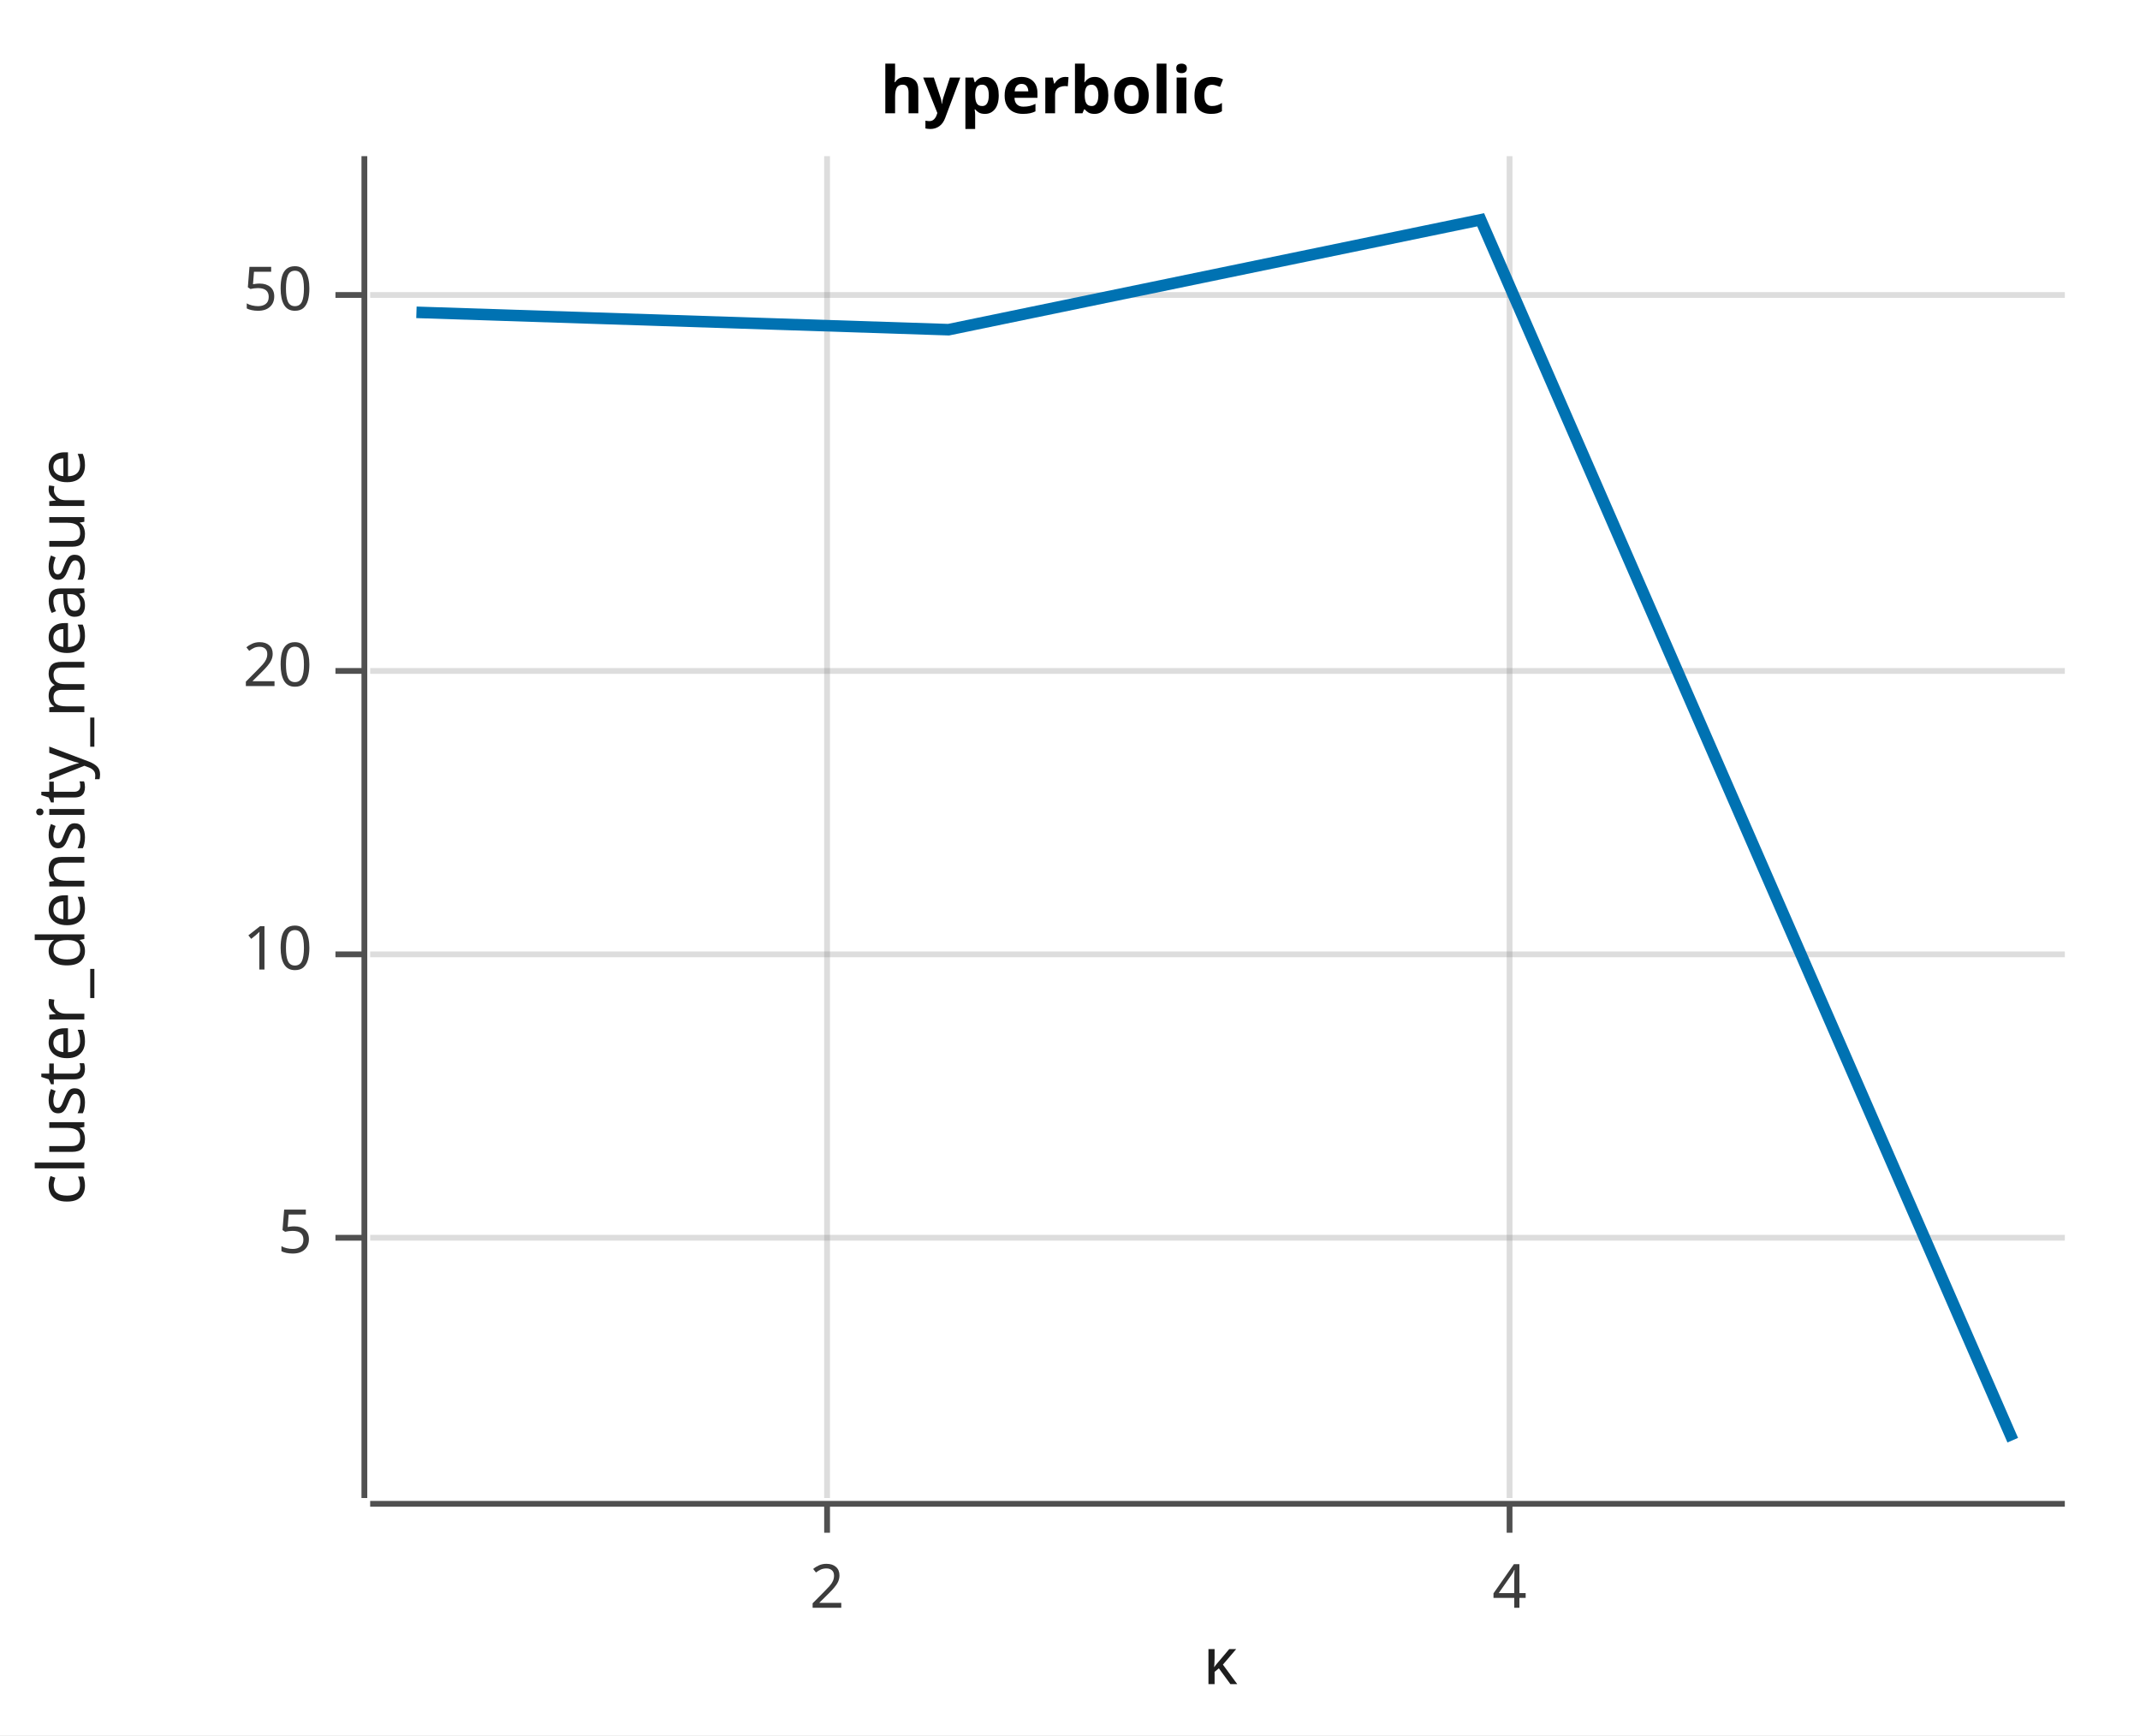
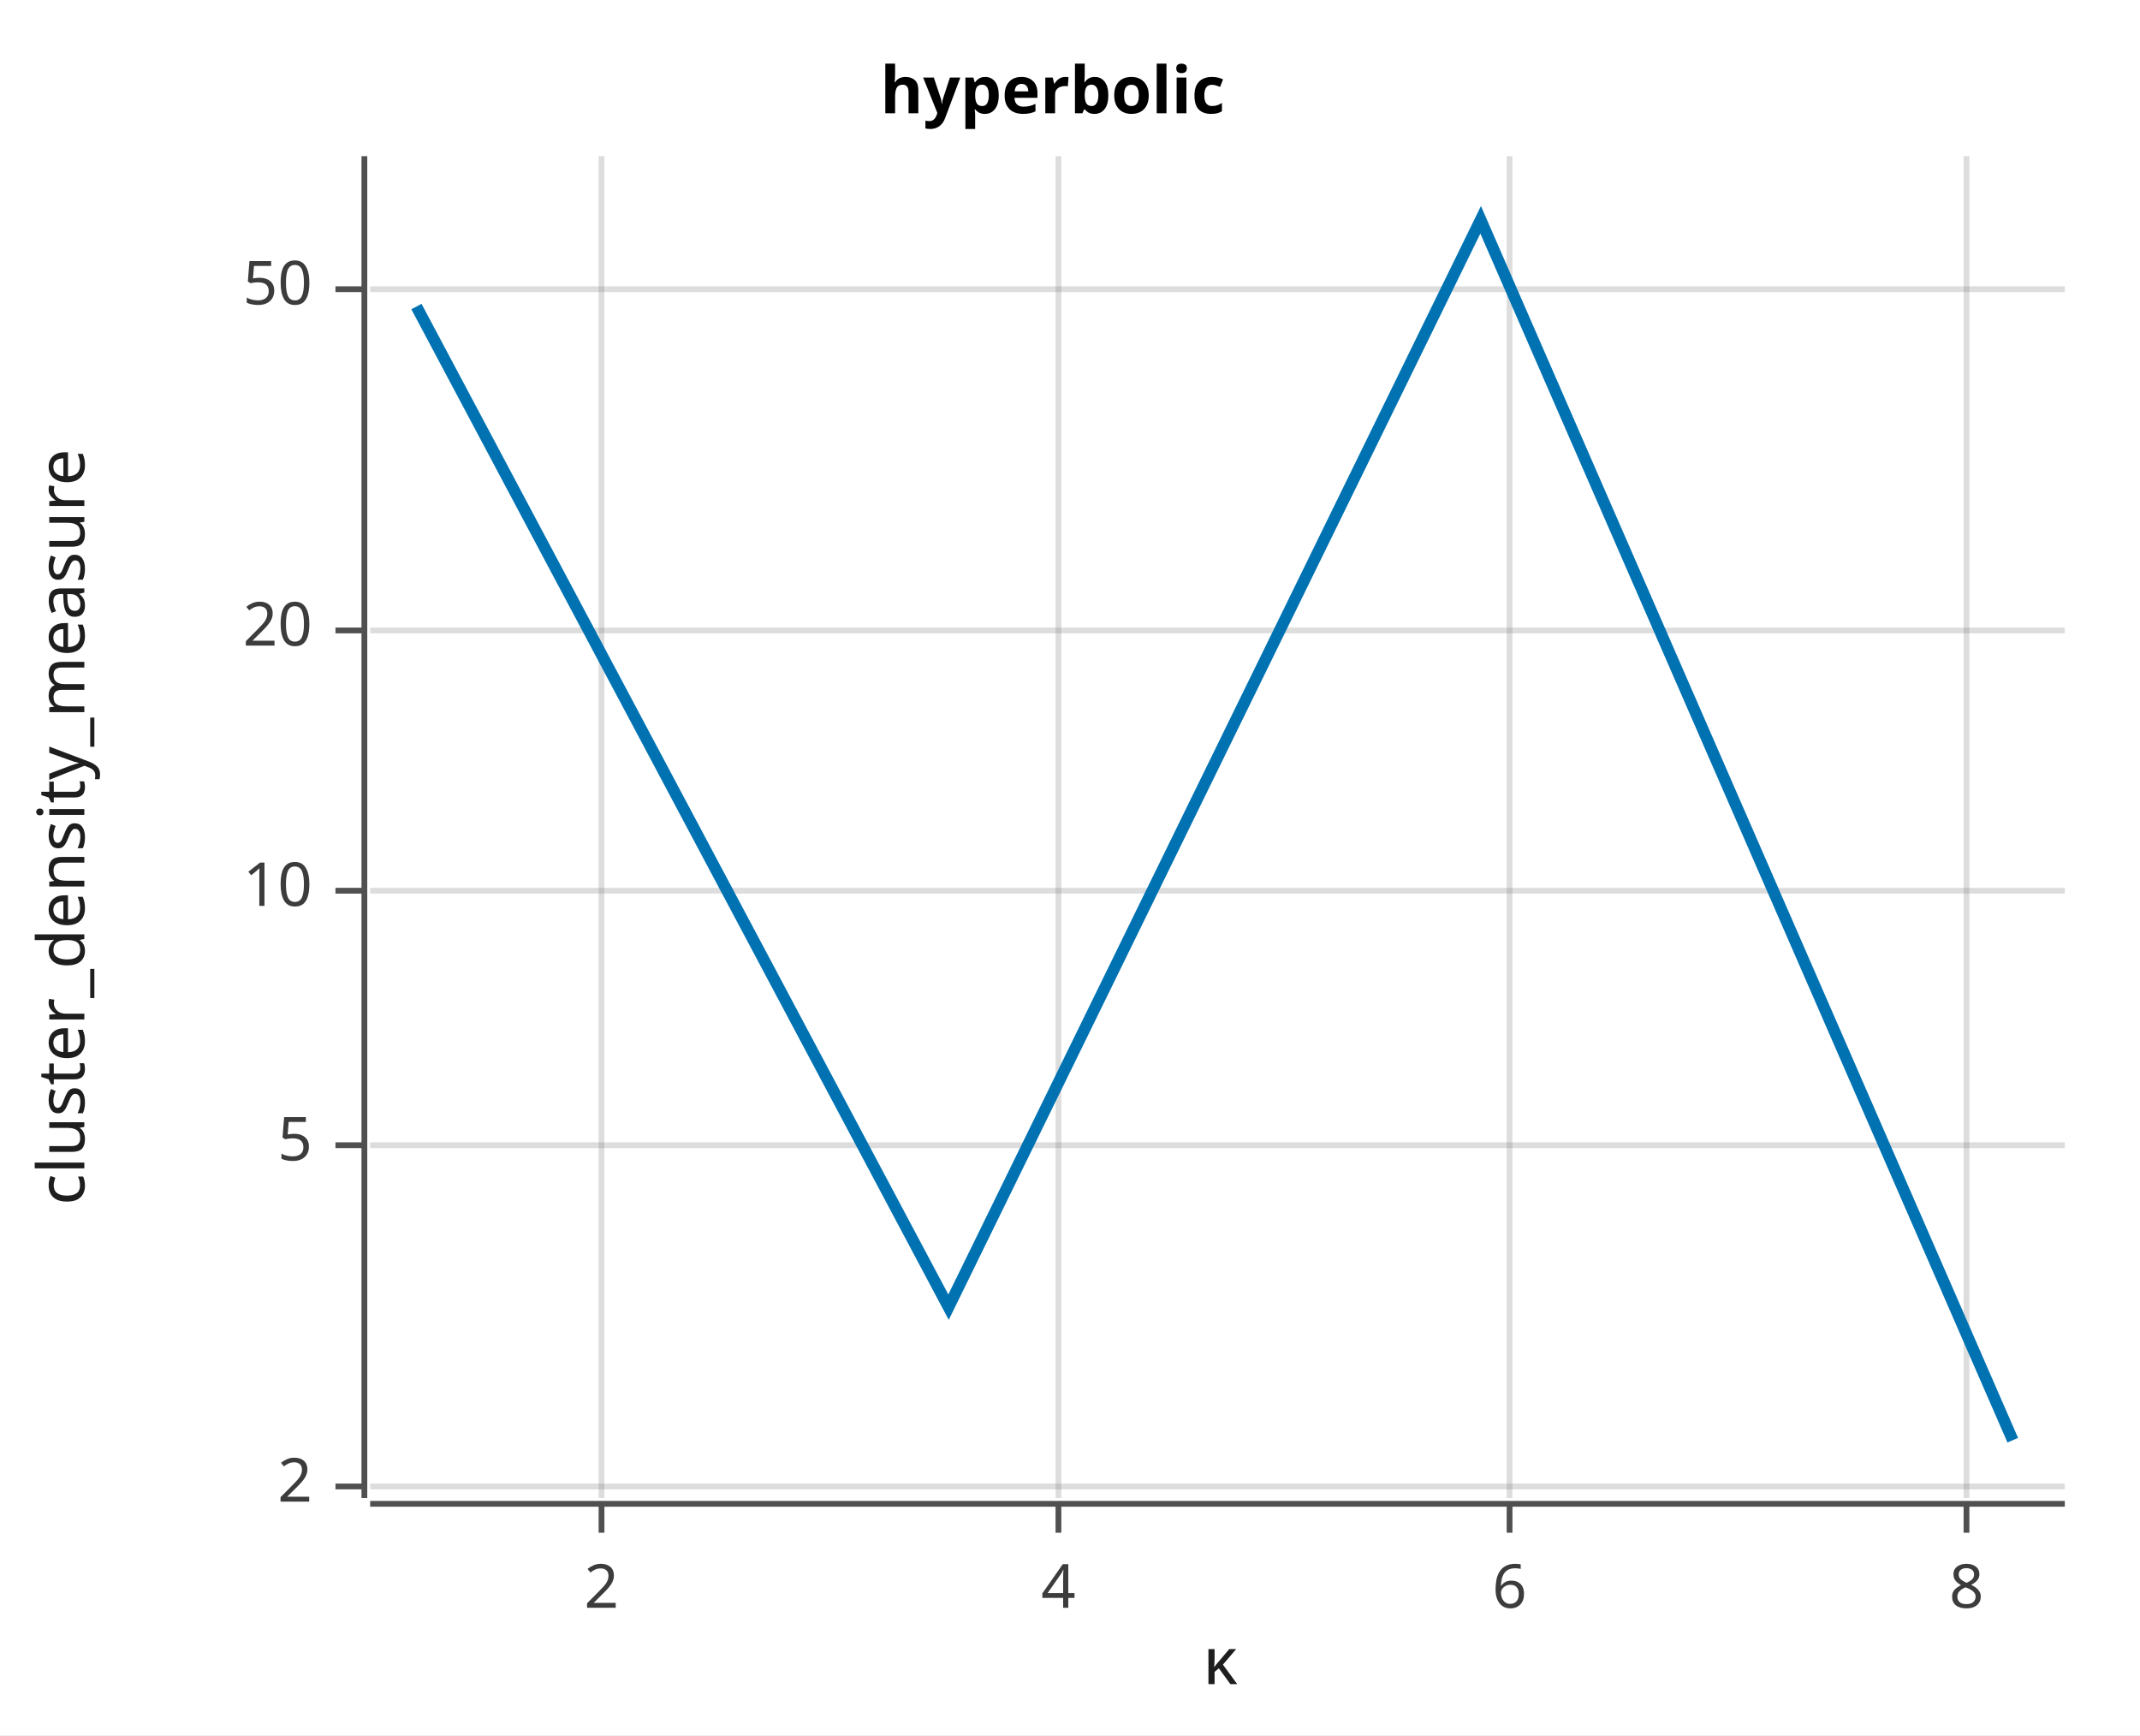
<svg xmlns="http://www.w3.org/2000/svg" width="370" height="300" viewBox="0 0 370 300">
  <rect x="0" y="0" width="370" height="300" opacity="1" fill="#FFFFFF" stroke="none" />
  <text x="182" y="11" dy="0.76em" text-anchor="middle" font-family="sans-serif" font-size="11.29" opacity="1" fill="#000000" font-weight="bold">
hyperbolic
</text>
  <text x="6" y="143" dy="0.76em" text-anchor="middle" font-family="sans-serif" font-size="11.29" opacity="1" fill="#1E1E1E" transform="rotate(270, 6, 143)">
cluster_density_measure
</text>
  <text x="211" y="294" dy="-0.5ex" text-anchor="middle" font-family="sans-serif" font-size="11.29" opacity="1" fill="#1E1E1E">
κ
</text>
-   <line opacity="0.25" stroke="#787878" stroke-width="1" x1="143" y1="259" x2="143" y2="27" />
+   <line opacity="0.25" stroke="#787878" stroke-width="1" x1="104" y1="259" x2="104" y2="27" />
+   <line opacity="0.25" stroke="#787878" stroke-width="1" x1="183" y1="259" x2="183" y2="27" />
  <line opacity="0.25" stroke="#787878" stroke-width="1" x1="261" y1="259" x2="261" y2="27" />
-   <line opacity="0.25" stroke="#787878" stroke-width="1" x1="64" y1="214" x2="357" y2="214" />
-   <line opacity="0.25" stroke="#787878" stroke-width="1" x1="64" y1="165" x2="357" y2="165" />
-   <line opacity="0.25" stroke="#787878" stroke-width="1" x1="64" y1="116" x2="357" y2="116" />
-   <line opacity="0.25" stroke="#787878" stroke-width="1" x1="64" y1="51" x2="357" y2="51" />
+   <line opacity="0.25" stroke="#787878" stroke-width="1" x1="340" y1="259" x2="340" y2="27" />
+   <line opacity="0.25" stroke="#787878" stroke-width="1" x1="64" y1="257" x2="357" y2="257" />
+   <line opacity="0.25" stroke="#787878" stroke-width="1" x1="64" y1="198" x2="357" y2="198" />
+   <line opacity="0.25" stroke="#787878" stroke-width="1" x1="64" y1="154" x2="357" y2="154" />
+   <line opacity="0.25" stroke="#787878" stroke-width="1" x1="64" y1="109" x2="357" y2="109" />
+   <line opacity="0.25" stroke="#787878" stroke-width="1" x1="64" y1="50" x2="357" y2="50" />
  <polyline fill="none" opacity="1" stroke="#505050" stroke-width="1" points="63,27 63,259 " />
-   <text x="54" y="214" dy="0.5ex" text-anchor="end" font-family="sans-serif" font-size="10.484" opacity="1" fill="#3C3C3C">
+   <text x="54" y="257" dy="0.5ex" text-anchor="end" font-family="sans-serif" font-size="10.484" opacity="1" fill="#3C3C3C">
+ 2
+ </text>
+   <polyline fill="none" opacity="1" stroke="#505050" stroke-width="1" points="58,257 63,257 " />
+   <text x="54" y="198" dy="0.5ex" text-anchor="end" font-family="sans-serif" font-size="10.484" opacity="1" fill="#3C3C3C">
5
</text>
-   <polyline fill="none" opacity="1" stroke="#505050" stroke-width="1" points="58,214 63,214 " />
-   <text x="54" y="165" dy="0.5ex" text-anchor="end" font-family="sans-serif" font-size="10.484" opacity="1" fill="#3C3C3C">
+   <polyline fill="none" opacity="1" stroke="#505050" stroke-width="1" points="58,198 63,198 " />
+   <text x="54" y="154" dy="0.5ex" text-anchor="end" font-family="sans-serif" font-size="10.484" opacity="1" fill="#3C3C3C">
10
</text>
-   <polyline fill="none" opacity="1" stroke="#505050" stroke-width="1" points="58,165 63,165 " />
-   <text x="54" y="116" dy="0.5ex" text-anchor="end" font-family="sans-serif" font-size="10.484" opacity="1" fill="#3C3C3C">
+   <polyline fill="none" opacity="1" stroke="#505050" stroke-width="1" points="58,154 63,154 " />
+   <text x="54" y="109" dy="0.5ex" text-anchor="end" font-family="sans-serif" font-size="10.484" opacity="1" fill="#3C3C3C">
20
</text>
-   <polyline fill="none" opacity="1" stroke="#505050" stroke-width="1" points="58,116 63,116 " />
-   <text x="54" y="51" dy="0.5ex" text-anchor="end" font-family="sans-serif" font-size="10.484" opacity="1" fill="#3C3C3C">
+   <polyline fill="none" opacity="1" stroke="#505050" stroke-width="1" points="58,109 63,109 " />
+   <text x="54" y="50" dy="0.5ex" text-anchor="end" font-family="sans-serif" font-size="10.484" opacity="1" fill="#3C3C3C">
50
</text>
-   <polyline fill="none" opacity="1" stroke="#505050" stroke-width="1" points="58,51 63,51 " />
+   <polyline fill="none" opacity="1" stroke="#505050" stroke-width="1" points="58,50 63,50 " />
  <polyline fill="none" opacity="1" stroke="#505050" stroke-width="1" points="64,260 357,260 " />
-   <text x="143" y="270" dy="0.76em" text-anchor="middle" font-family="sans-serif" font-size="10.484" opacity="1" fill="#3C3C3C">
+   <text x="104" y="270" dy="0.76em" text-anchor="middle" font-family="sans-serif" font-size="10.484" opacity="1" fill="#3C3C3C">
2
</text>
-   <polyline fill="none" opacity="1" stroke="#505050" stroke-width="1" points="143,260 143,265 " />
-   <text x="261" y="270" dy="0.76em" text-anchor="middle" font-family="sans-serif" font-size="10.484" opacity="1" fill="#3C3C3C">
+   <polyline fill="none" opacity="1" stroke="#505050" stroke-width="1" points="104,260 104,265 " />
+   <text x="183" y="270" dy="0.76em" text-anchor="middle" font-family="sans-serif" font-size="10.484" opacity="1" fill="#3C3C3C">
4
</text>
+   <polyline fill="none" opacity="1" stroke="#505050" stroke-width="1" points="183,260 183,265 " />
+   <text x="261" y="270" dy="0.76em" text-anchor="middle" font-family="sans-serif" font-size="10.484" opacity="1" fill="#3C3C3C">
+ 6
+ </text>
  <polyline fill="none" opacity="1" stroke="#505050" stroke-width="1" points="261,260 261,265 " />
-   <polyline fill="none" opacity="1" stroke="#0072B2" stroke-width="2" points="72,54 164,57 256,38 348,249 " />
+   <text x="340" y="270" dy="0.76em" text-anchor="middle" font-family="sans-serif" font-size="10.484" opacity="1" fill="#3C3C3C">
+ 8
+ </text>
+   <polyline fill="none" opacity="1" stroke="#505050" stroke-width="1" points="340,260 340,265 " />
+   <polyline fill="none" opacity="1" stroke="#0072B2" stroke-width="2" points="72,53 164,226 256,38 348,249 " />
</svg>
